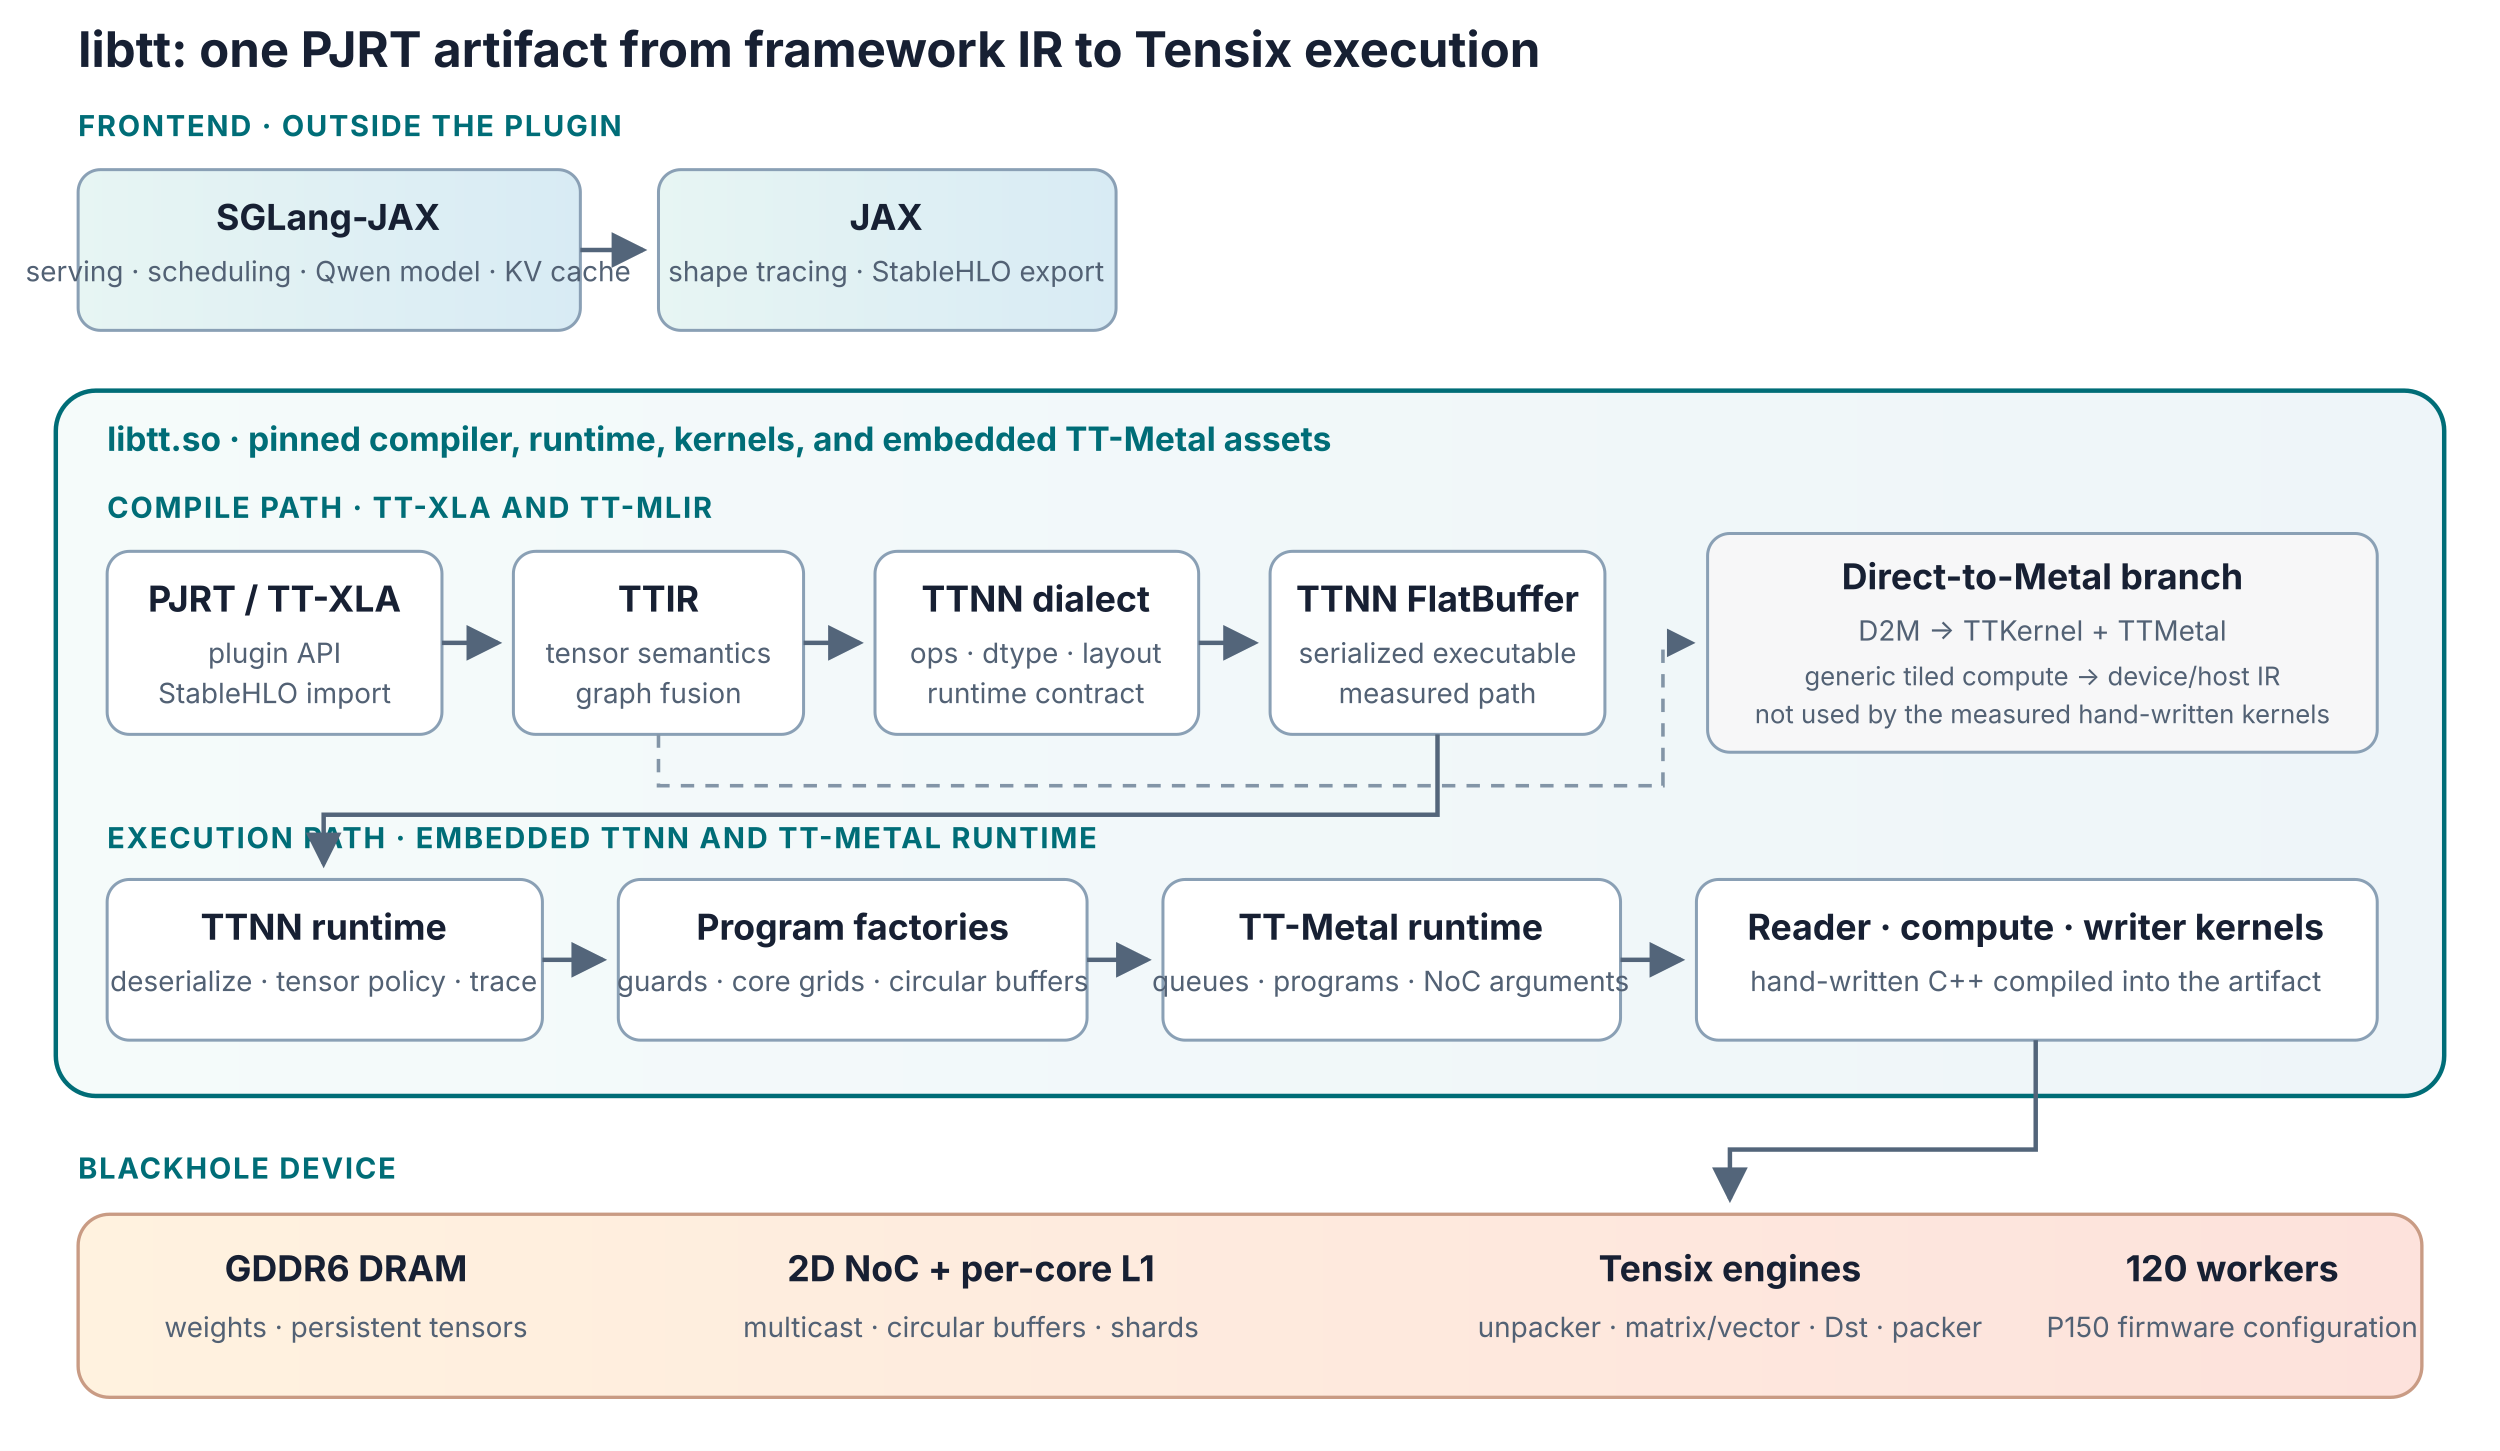
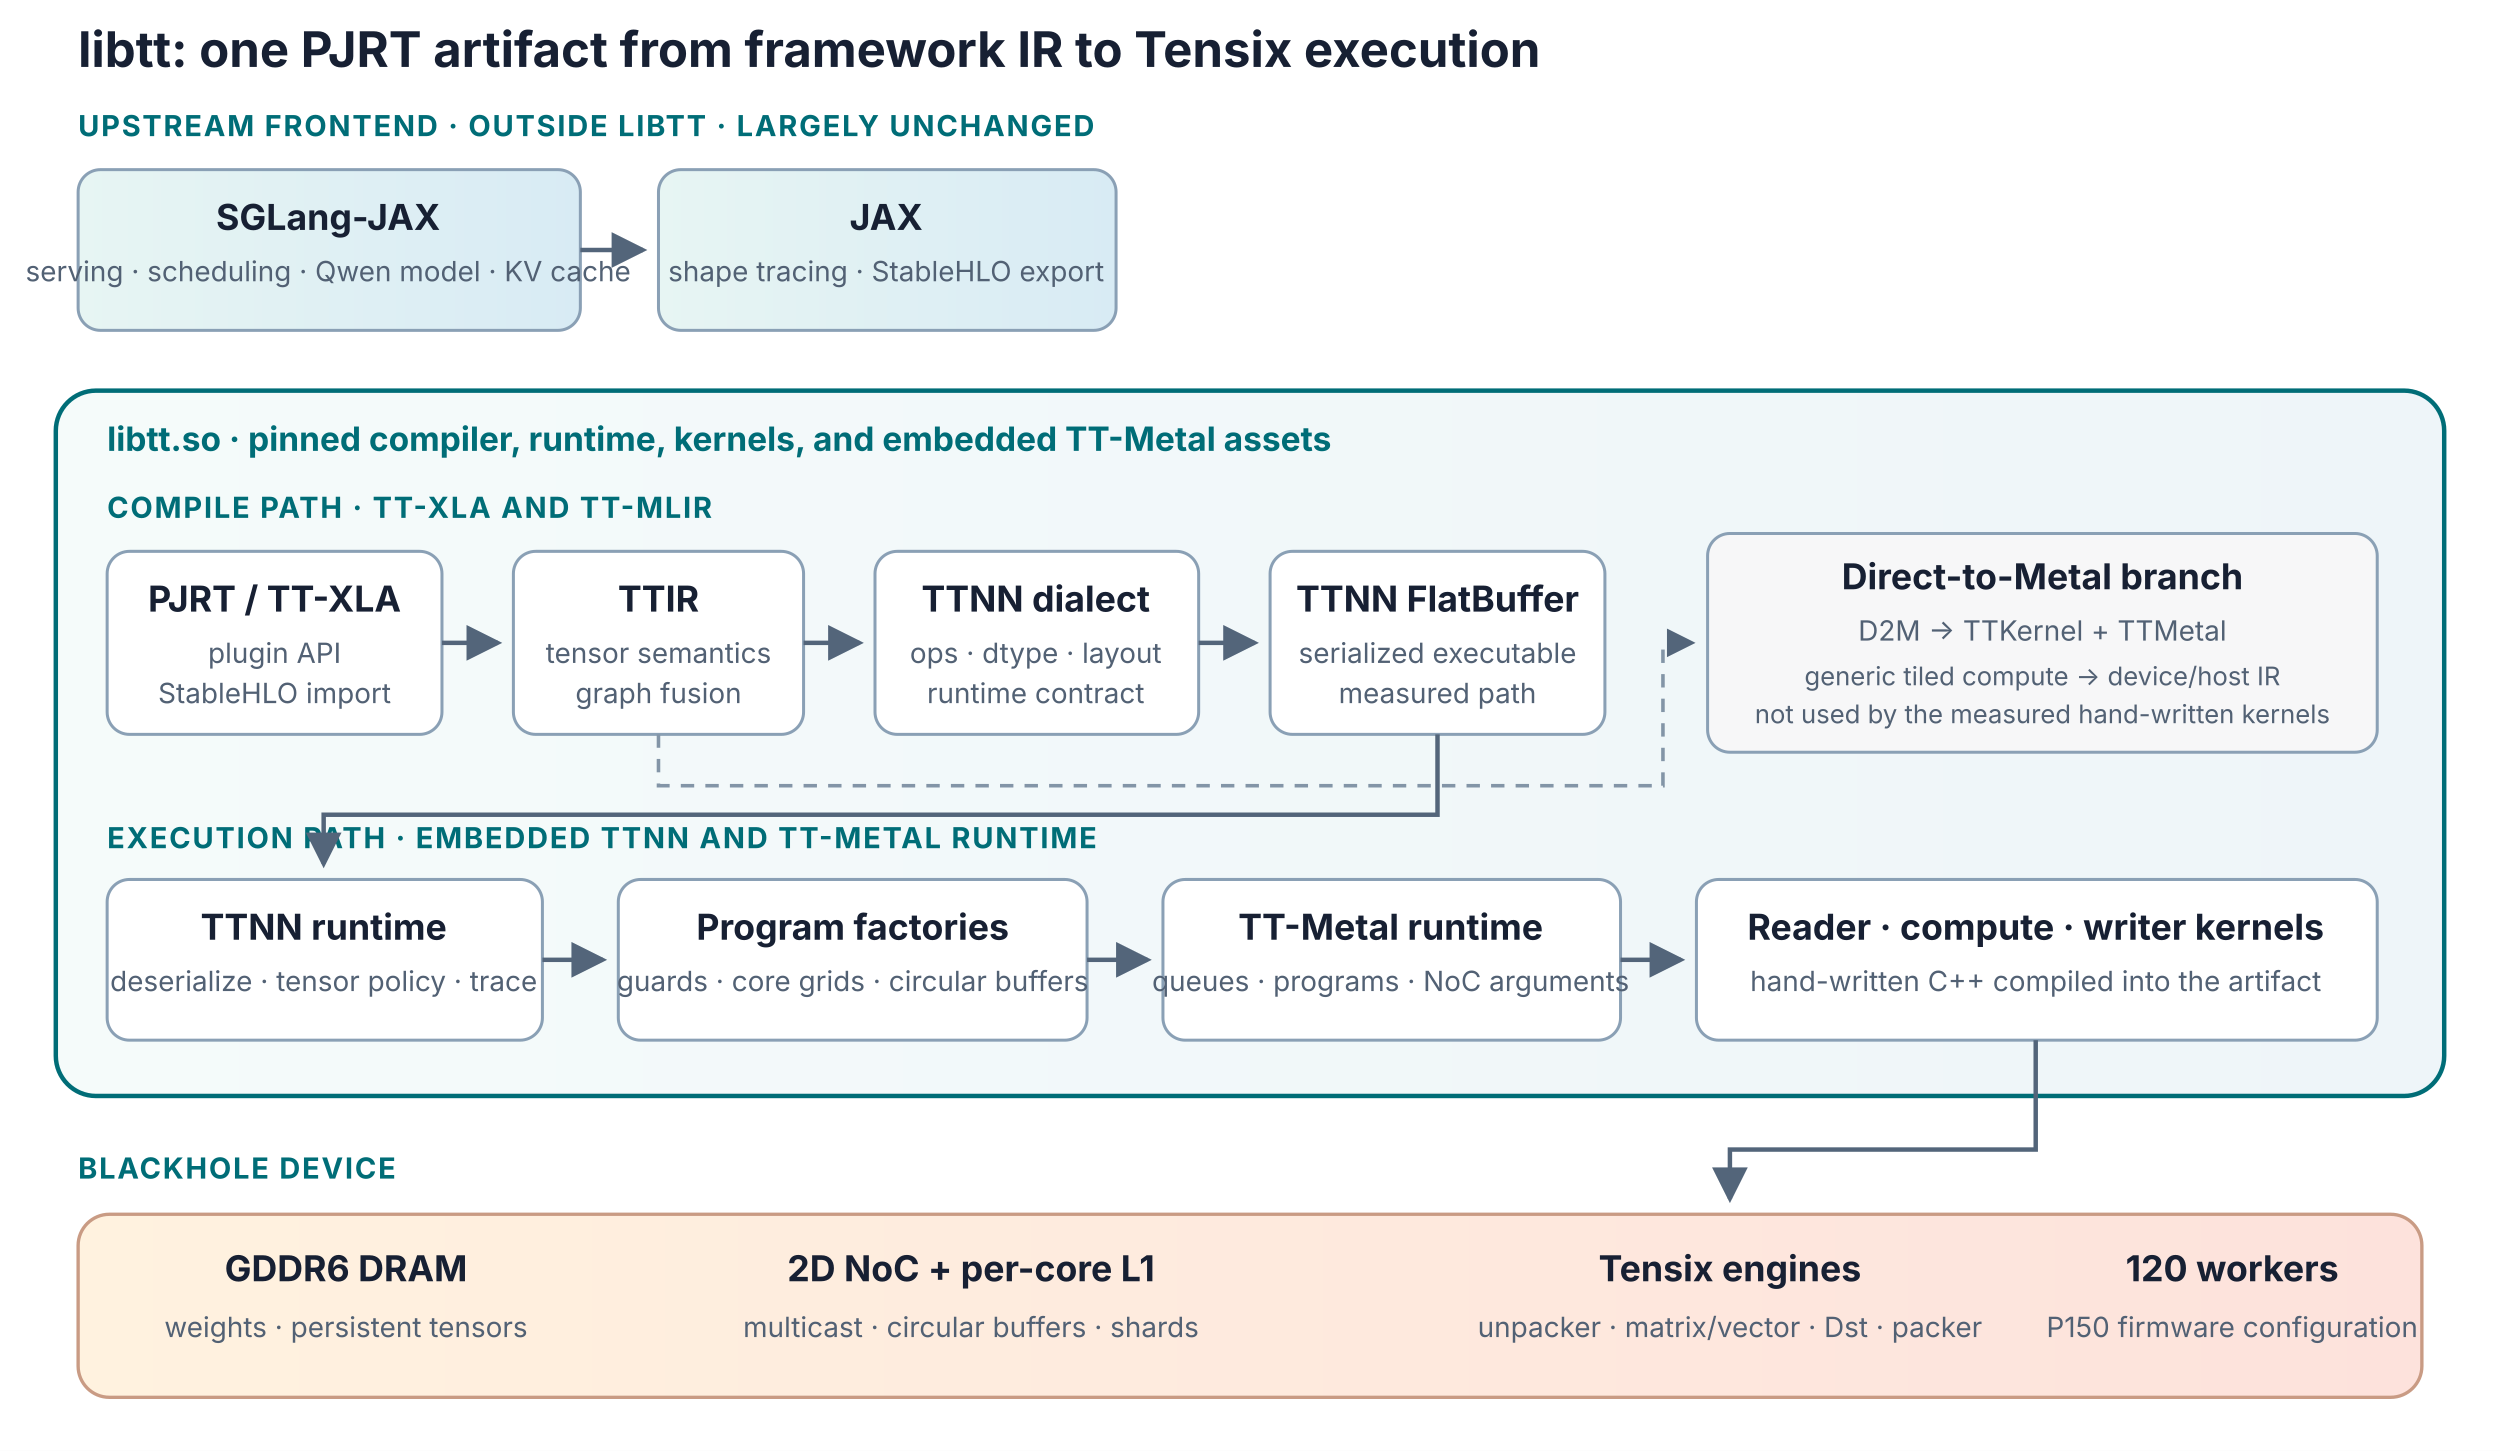
<svg xmlns="http://www.w3.org/2000/svg" width="1120" height="650" viewBox="0 0 1120 650">
  <defs>
    <linearGradient id="host" x1="0" x2="1">
      <stop offset="0" stop-color="#e7f5f3" />
      <stop offset="1" stop-color="#d8ebf4" />
    </linearGradient>
    <linearGradient id="plugin" x1="0" x2="1">
      <stop offset="0" stop-color="#f5fbfa" />
      <stop offset="1" stop-color="#eef5f9" />
    </linearGradient>
    <linearGradient id="device" x1="0" x2="1">
      <stop offset="0" stop-color="#fff2df" />
      <stop offset="1" stop-color="#fde2dc" />
    </linearGradient>
    <marker id="arrow" markerWidth="8" markerHeight="8" refX="7" refY="4" orient="auto">
      <path d="M0,0 L8,4 L0,8 Z" fill="#53657a" />
    </marker>
  </defs>
  <style>
    text{font-family:Inter,Helvetica,Arial,sans-serif;fill:#172033}
    .title{font-size:22px;font-weight:700}.name{font-size:16px;font-weight:700}
    .body{font-size:12.5px;fill:#526174}.small{font-size:11.5px;fill:#526174}
    .box{stroke:#8aa0b5;stroke-width:1.35;rx:10}.arrow{stroke:#53657a;stroke-width:2;marker-end:url(#arrow)}
    .branch{stroke:#8395a7;stroke-width:1.6;stroke-dasharray:6 5;marker-end:url(#arrow)}
    .band{font-size:13px;font-weight:700;letter-spacing:.8px;fill:#006d77}
    .boundary{font-size:15px;font-weight:700;fill:#006d77}
  </style>
  <rect width="1120" height="650" fill="#fff" />
  <text x="35" y="30" class="title">libtt: one PJRT artifact from framework IR to Tensix execution</text>
-   <text x="35" y="61" class="band">FRONTEND · OUTSIDE THE PLUGIN</text>
+   <text x="35" y="61" class="band">UPSTREAM FRONTEND · OUTSIDE LIBTT · LARGELY UNCHANGED</text>
  <rect x="35" y="76" width="225" height="72" class="box" fill="url(#host)" />
  <text x="147" y="103" text-anchor="middle" class="name">SGLang-JAX</text>
  <text x="147" y="126" text-anchor="middle" class="body">serving · scheduling · Qwen model · KV cache</text>
  <rect x="295" y="76" width="205" height="72" class="box" fill="url(#host)" />
  <text x="397" y="103" text-anchor="middle" class="name">JAX</text>
  <text x="397" y="126" text-anchor="middle" class="body">shape tracing · StableHLO export</text>
  <line x1="260" y1="112" x2="288" y2="112" class="arrow" />
  <rect x="25" y="175" width="1070" height="316" rx="18" fill="url(#plugin)" stroke="#006d77" stroke-width="2" />
  <text x="48" y="202" class="boundary">libtt.so · pinned compiler, runtime, kernels, and embedded TT-Metal assets</text>
  <text x="48" y="232" class="band">COMPILE PATH · TT-XLA AND TT-MLIR</text>
  <rect x="48" y="247" width="150" height="82" class="box" fill="#ffffff" />
  <text x="123" y="274" text-anchor="middle" class="name">PJRT / TT-XLA</text>
  <text x="123" y="297" text-anchor="middle" class="body">plugin API</text>
  <text x="123" y="315" text-anchor="middle" class="body">StableHLO import</text>
  <rect x="230" y="247" width="130" height="82" class="box" fill="#ffffff" />
  <text x="295" y="274" text-anchor="middle" class="name">TTIR</text>
  <text x="295" y="297" text-anchor="middle" class="body">tensor semantics</text>
  <text x="295" y="315" text-anchor="middle" class="body">graph fusion</text>
  <rect x="392" y="247" width="145" height="82" class="box" fill="#ffffff" />
  <text x="464" y="274" text-anchor="middle" class="name">TTNN dialect</text>
  <text x="464" y="297" text-anchor="middle" class="body">ops · dtype · layout</text>
  <text x="464" y="315" text-anchor="middle" class="body">runtime contract</text>
  <rect x="569" y="247" width="150" height="82" class="box" fill="#ffffff" />
  <text x="644" y="274" text-anchor="middle" class="name">TTNN FlatBuffer</text>
  <text x="644" y="297" text-anchor="middle" class="body">serialized executable</text>
  <text x="644" y="315" text-anchor="middle" class="body">measured path</text>
  <line x1="198" y1="288" x2="223" y2="288" class="arrow" />
  <line x1="360" y1="288" x2="385" y2="288" class="arrow" />
  <line x1="537" y1="288" x2="562" y2="288" class="arrow" />
  <rect x="765" y="239" width="300" height="98" class="box" fill="#f7f7f8" />
  <text x="915" y="264" text-anchor="middle" class="name">Direct-to-Metal branch</text>
  <text x="915" y="287" text-anchor="middle" class="body">D2M → TTKernel + TTMetal</text>
  <text x="915" y="307" text-anchor="middle" class="small">generic tiled compute → device/host IR</text>
  <text x="915" y="324" text-anchor="middle" class="small">not used by the measured hand-written kernels</text>
  <path d="M295 329 L295 352 L745 352 L745 288 L758 288" fill="none" class="branch" />
  <text x="48" y="380" class="band">EXECUTION PATH · EMBEDDED TTNN AND TT-METAL RUNTIME</text>
  <rect x="48" y="394" width="195" height="72" class="box" fill="#ffffff" />
  <text x="145" y="421" text-anchor="middle" class="name">TTNN runtime</text>
  <text x="145" y="444" text-anchor="middle" class="body">deserialize · tensor policy · trace</text>
  <rect x="277" y="394" width="210" height="72" class="box" fill="#ffffff" />
  <text x="382" y="421" text-anchor="middle" class="name">Program factories</text>
  <text x="382" y="444" text-anchor="middle" class="body">guards · core grids · circular buffers</text>
  <rect x="521" y="394" width="205" height="72" class="box" fill="#ffffff" />
  <text x="623" y="421" text-anchor="middle" class="name">TT-Metal runtime</text>
  <text x="623" y="444" text-anchor="middle" class="body">queues · programs · NoC arguments</text>
  <rect x="760" y="394" width="305" height="72" class="box" fill="#ffffff" />
  <text x="912" y="421" text-anchor="middle" class="name">Reader · compute · writer kernels</text>
  <text x="912" y="444" text-anchor="middle" class="body">hand-written C++ compiled into the artifact</text>
  <path d="M644 329 L644 365 L145 365 L145 387" fill="none" class="arrow" />
  <line x1="243" y1="430" x2="270" y2="430" class="arrow" />
  <line x1="487" y1="430" x2="514" y2="430" class="arrow" />
  <line x1="726" y1="430" x2="753" y2="430" class="arrow" />
  <text x="35" y="528" class="band">BLACKHOLE DEVICE</text>
  <rect x="35" y="544" width="1050" height="82" rx="14" fill="url(#device)" stroke="#c99b84" stroke-width="1.5" />
  <text x="155" y="574" text-anchor="middle" class="name">GDDR6 DRAM</text>
  <text x="155" y="599" text-anchor="middle" class="body">weights · persistent tensors</text>
  <text x="435" y="574" text-anchor="middle" class="name">2D NoC + per-core L1</text>
  <text x="435" y="599" text-anchor="middle" class="body">multicast · circular buffers · shards</text>
  <text x="775" y="574" text-anchor="middle" class="name">Tensix engines</text>
  <text x="775" y="599" text-anchor="middle" class="body">unpacker · matrix/vector · Dst · packer</text>
  <text x="1000" y="574" text-anchor="middle" class="name">120 workers</text>
  <text x="1000" y="599" text-anchor="middle" class="body">P150 firmware configuration</text>
  <path d="M912 466 L912 515 L775 515 L775 537" fill="none" class="arrow" />
</svg>
